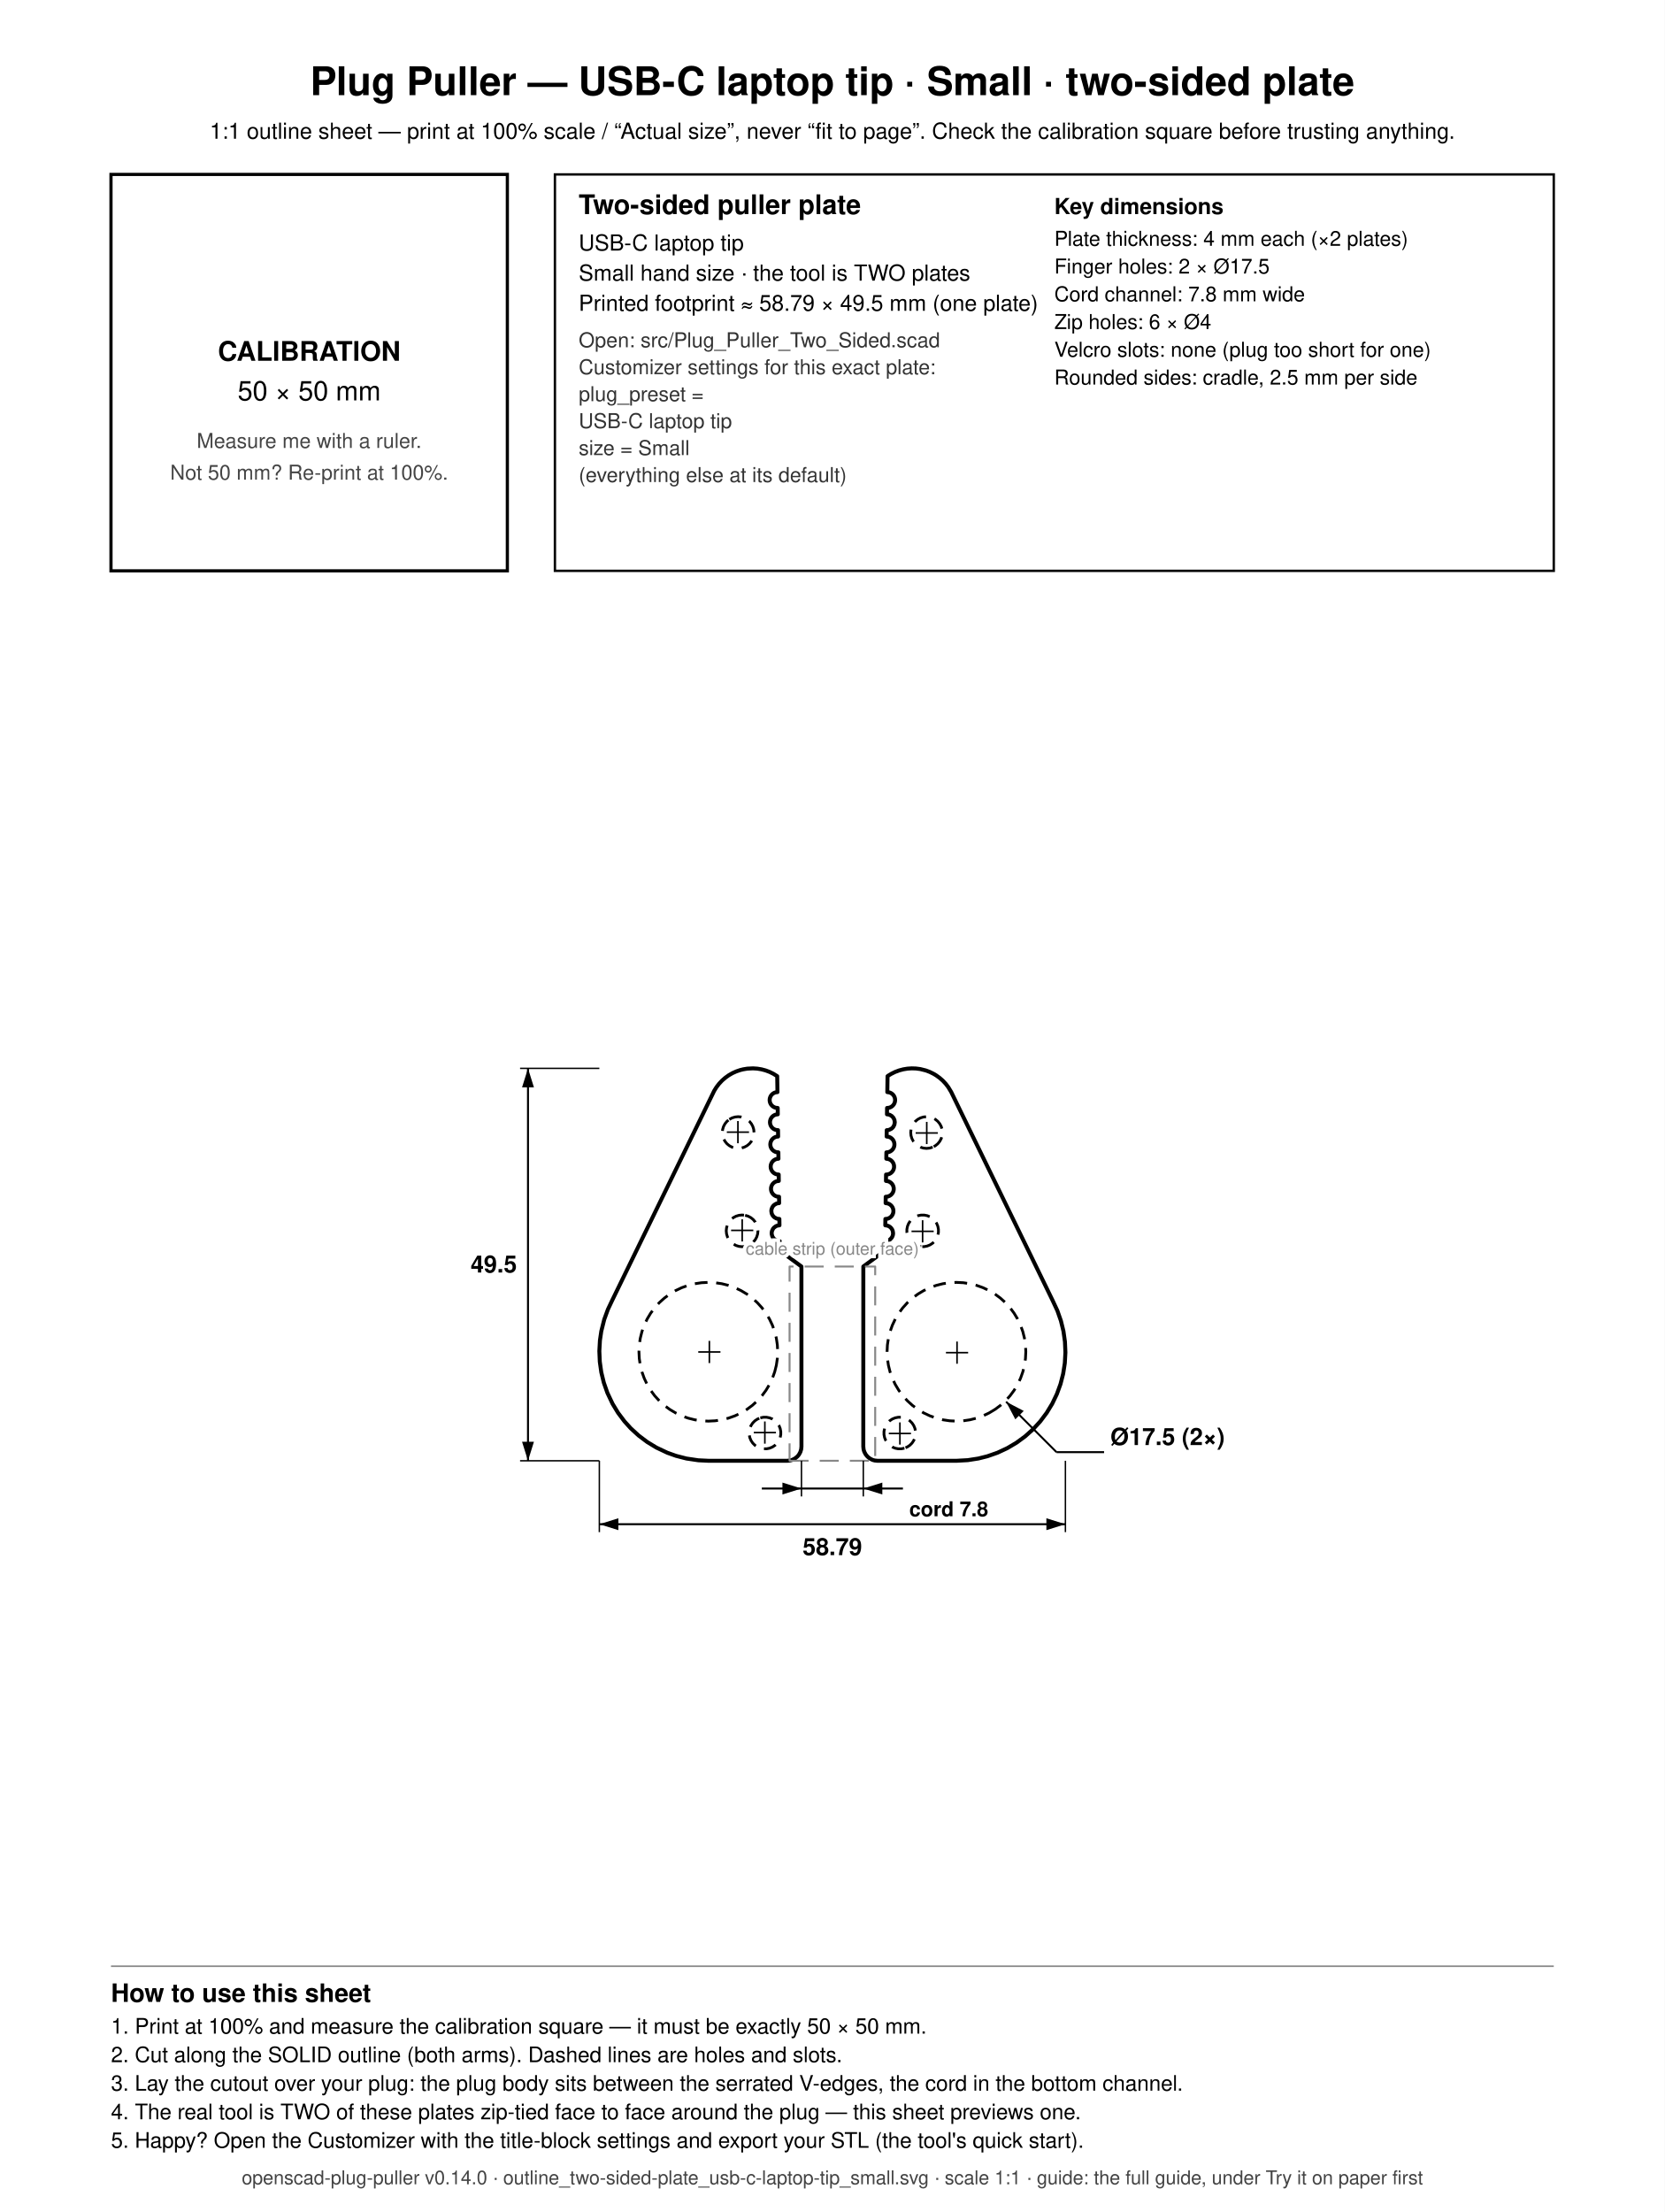
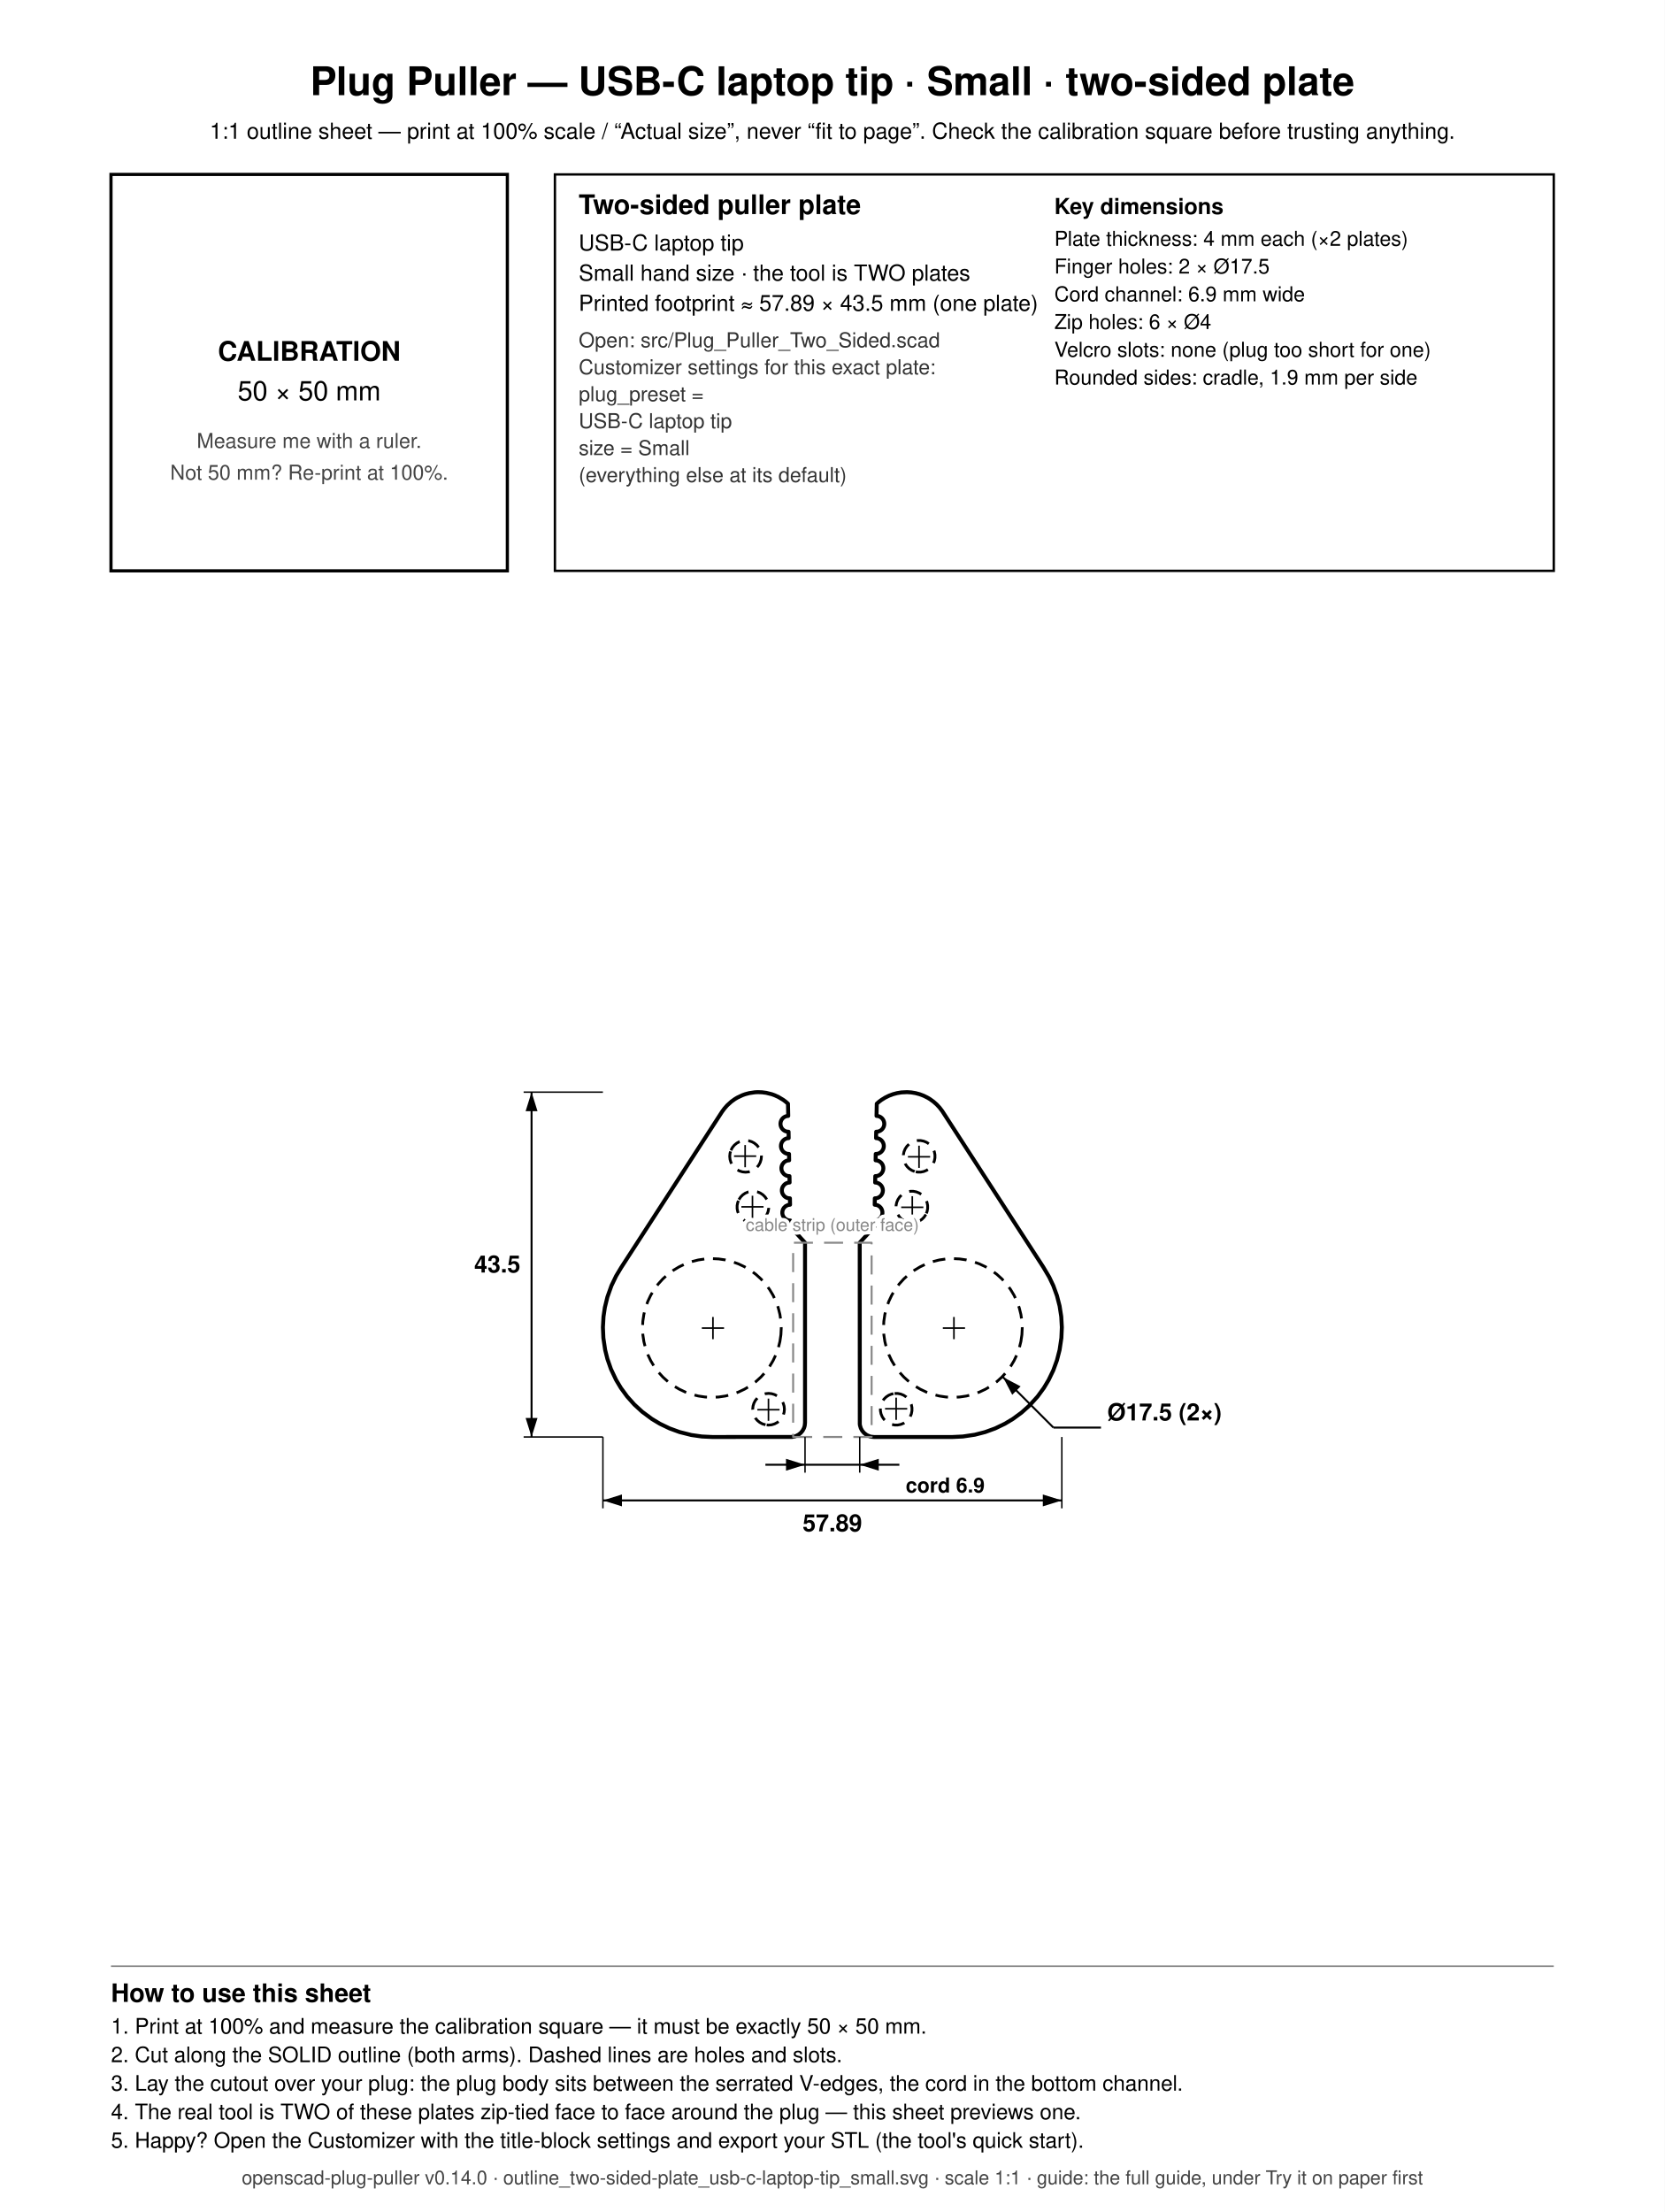
<svg xmlns="http://www.w3.org/2000/svg" width="210mm" height="279mm" viewBox="0 0 210 279">
  <rect x="0" y="0" width="210" height="279" fill="white" />
  <text x="105.000" y="12.000" font-family="Helvetica, Arial, sans-serif" font-size="5" font-weight="bold" text-anchor="middle" fill="black">Plug Puller — USB-C laptop tip · Small · two-sided plate</text>
  <text x="105.000" y="17.500" font-family="Helvetica, Arial, sans-serif" font-size="2.8" font-weight="normal" text-anchor="middle" fill="black">1:1 outline sheet — print at 100% scale / “Actual size”, never “fit to page”. Check the calibration square before trusting anything.</text>
  <rect x="14" y="22" width="50" height="50" fill="none" stroke="black" stroke-width="0.4" />
  <text x="39.000" y="45.500" font-family="Helvetica, Arial, sans-serif" font-size="3.4" font-weight="bold" text-anchor="middle" fill="black">CALIBRATION</text>
  <text x="39.000" y="50.500" font-family="Helvetica, Arial, sans-serif" font-size="3.4" font-weight="normal" text-anchor="middle" fill="black">50 × 50 mm</text>
  <text x="39.000" y="56.500" font-family="Helvetica, Arial, sans-serif" font-size="2.6" font-weight="normal" text-anchor="middle" fill="#444444">Measure me with a ruler.</text>
  <text x="39.000" y="60.500" font-family="Helvetica, Arial, sans-serif" font-size="2.6" font-weight="normal" text-anchor="middle" fill="#444444">Not 50 mm? Re-print at 100%.</text>
  <rect x="70" y="22" width="126" height="50" fill="none" stroke="black" stroke-width="0.3" />
  <text x="73.000" y="27.000" font-family="Helvetica, Arial, sans-serif" font-size="3.4" font-weight="bold" text-anchor="start" fill="black">Two-sided puller plate</text>
  <text x="73.000" y="31.600" font-family="Helvetica, Arial, sans-serif" font-size="2.8" font-weight="normal" text-anchor="start" fill="black">USB-C laptop tip</text>
  <text x="73.000" y="35.400" font-family="Helvetica, Arial, sans-serif" font-size="2.8" font-weight="normal" text-anchor="start" fill="black">Small hand size · the tool is TWO plates</text>
-   <text x="73.000" y="39.200" font-family="Helvetica, Arial, sans-serif" font-size="2.8" font-weight="normal" text-anchor="start" fill="black">Printed footprint ≈ 58.79 × 49.5 mm (one plate)</text>
+   <text x="73.000" y="39.200" font-family="Helvetica, Arial, sans-serif" font-size="2.8" font-weight="normal" text-anchor="start" fill="black">Printed footprint ≈ 57.89 × 43.5 mm (one plate)</text>
  <text x="73.000" y="43.800" font-family="Helvetica, Arial, sans-serif" font-size="2.6" font-weight="normal" text-anchor="start" fill="#333333">Open: src/Plug_Puller_Two_Sided.scad</text>
  <text x="73.000" y="47.200" font-family="Helvetica, Arial, sans-serif" font-size="2.6" font-weight="normal" text-anchor="start" fill="#333333">Customizer settings for this exact plate:</text>
  <text x="73.000" y="50.600" font-family="Helvetica, Arial, sans-serif" font-size="2.6" font-weight="normal" text-anchor="start" fill="#333333">  plug_preset =</text>
  <text x="73.000" y="54.000" font-family="Helvetica, Arial, sans-serif" font-size="2.6" font-weight="normal" text-anchor="start" fill="#333333">      USB-C laptop tip</text>
  <text x="73.000" y="57.400" font-family="Helvetica, Arial, sans-serif" font-size="2.6" font-weight="normal" text-anchor="start" fill="#333333">  size = Small</text>
  <text x="73.000" y="60.800" font-family="Helvetica, Arial, sans-serif" font-size="2.6" font-weight="normal" text-anchor="start" fill="#333333">  (everything else at its default)</text>
  <text x="133.000" y="27.000" font-family="Helvetica, Arial, sans-serif" font-size="2.8" font-weight="bold" text-anchor="start" fill="black">Key dimensions</text>
  <text x="133.000" y="31.000" font-family="Helvetica, Arial, sans-serif" font-size="2.6" font-weight="normal" text-anchor="start" fill="black">Plate thickness: 4 mm each (×2 plates)</text>
  <text x="133.000" y="34.500" font-family="Helvetica, Arial, sans-serif" font-size="2.6" font-weight="normal" text-anchor="start" fill="black">Finger holes: 2 × Ø17.5</text>
-   <text x="133.000" y="38.000" font-family="Helvetica, Arial, sans-serif" font-size="2.6" font-weight="normal" text-anchor="start" fill="black">Cord channel: 7.8 mm wide</text>
+   <text x="133.000" y="38.000" font-family="Helvetica, Arial, sans-serif" font-size="2.6" font-weight="normal" text-anchor="start" fill="black">Cord channel: 6.9 mm wide</text>
  <text x="133.000" y="41.500" font-family="Helvetica, Arial, sans-serif" font-size="2.6" font-weight="normal" text-anchor="start" fill="black">Zip holes: 6 × Ø4</text>
  <text x="133.000" y="45.000" font-family="Helvetica, Arial, sans-serif" font-size="2.6" font-weight="normal" text-anchor="start" fill="black">Velcro slots: none (plug too short for one)</text>
-   <text x="133.000" y="48.500" font-family="Helvetica, Arial, sans-serif" font-size="2.6" font-weight="normal" text-anchor="start" fill="black">Rounded sides: cradle, 2.5 mm per side</text>
+   <text x="133.000" y="48.500" font-family="Helvetica, Arial, sans-serif" font-size="2.6" font-weight="normal" text-anchor="start" fill="black">Rounded sides: cradle, 1.9 mm per side</text>
  <line x1="14.000" y1="248.000" x2="196.000" y2="248.000" stroke="#888888" stroke-width="0.2" />
  <text x="14.000" y="252.500" font-family="Helvetica, Arial, sans-serif" font-size="3.2" font-weight="bold" text-anchor="start" fill="black">How to use this sheet</text>
  <text x="14.000" y="256.500" font-family="Helvetica, Arial, sans-serif" font-size="2.7" font-weight="normal" text-anchor="start" fill="black">1. Print at 100% and measure the calibration square — it must be exactly 50 × 50 mm.</text>
  <text x="14.000" y="260.100" font-family="Helvetica, Arial, sans-serif" font-size="2.7" font-weight="normal" text-anchor="start" fill="black">2. Cut along the SOLID outline (both arms). Dashed lines are holes and slots.</text>
  <text x="14.000" y="263.700" font-family="Helvetica, Arial, sans-serif" font-size="2.7" font-weight="normal" text-anchor="start" fill="black">3. Lay the cutout over your plug: the plug body sits between the serrated V-edges, the cord in the bottom channel.</text>
  <text x="14.000" y="267.300" font-family="Helvetica, Arial, sans-serif" font-size="2.7" font-weight="normal" text-anchor="start" fill="black">4. The real tool is TWO of these plates zip-tied face to face around the plug — this sheet previews one.</text>
  <text x="14.000" y="270.900" font-family="Helvetica, Arial, sans-serif" font-size="2.7" font-weight="normal" text-anchor="start" fill="black">5. Happy? Open the Customizer with the title-block settings and export your STL (the tool's quick start).</text>
  <text x="105.000" y="275.500" font-family="Helvetica, Arial, sans-serif" font-size="2.4" font-weight="normal" text-anchor="middle" fill="#444444">openscad-plug-puller v0.14.0 · outline_two-sided-plate_usb-c-laptop-tip_small.svg · scale 1:1 · guide: the full guide, under Try it on paper first</text>
-   <path d="M 97.261 150.046 L 97.261 149.850 L 97.299 149.658 L 97.374 149.476 L 97.483 149.313 L 97.622 149.175 L 97.785 149.066 L 97.966 148.991 L 98.241 148.949 L 98.229 148.147 L 98.019 148.129 L 97.831 148.072 L 97.658 147.979 L 97.507 147.855 L 97.382 147.703 L 97.290 147.531 L 97.233 147.343 L 97.214 147.148 L 97.233 146.953 L 97.290 146.765 L 97.382 146.592 L 97.507 146.441 L 97.658 146.316 L 97.831 146.224 L 98.019 146.167 L 98.198 146.149 L 98.186 145.347 L 97.976 145.329 L 97.788 145.272 L 97.616 145.179 L 97.464 145.055 L 97.340 144.903 L 97.247 144.731 L 97.190 144.543 L 97.171 144.348 L 97.190 144.153 L 97.247 143.965 L 97.340 143.792 L 97.464 143.641 L 97.616 143.516 L 97.788 143.424 L 97.976 143.367 L 98.156 143.349 L 98.144 142.547 L 97.933 142.529 L 97.746 142.472 L 97.573 142.379 L 97.421 142.255 L 97.297 142.103 L 97.205 141.931 L 97.148 141.743 L 97.128 141.548 L 97.148 141.353 L 97.205 141.165 L 97.297 140.992 L 97.421 140.841 L 97.573 140.716 L 97.746 140.624 L 97.933 140.567 L 98.113 140.549 L 98.101 139.747 L 97.891 139.729 L 97.703 139.672 L 97.530 139.579 L 97.379 139.455 L 97.254 139.303 L 97.162 139.131 L 97.105 138.943 L 97.086 138.748 L 97.105 138.553 L 97.162 138.365 L 97.254 138.192 L 97.379 138.041 L 97.530 137.916 L 97.703 137.824 L 97.891 137.767 L 98.071 137.749 L 98.040 135.737 L 97.569 135.443 L 97.085 135.204 L 96.580 135.014 L 96.059 134.875 L 95.527 134.787 L 94.988 134.752 L 94.273 134.787 L 93.741 134.875 L 93.389 134.963 L 92.879 135.137 L 92.387 135.359 L 91.920 135.629 L 91.482 135.944 L 91.076 136.299 L 90.708 136.693 L 90.380 137.121 L 90.090 137.588 L 77.228 164.007 L 76.684 165.156 L 76.222 166.423 L 75.851 167.903 L 75.679 169.063 L 75.604 170.410 L 75.662 171.757 L 75.851 173.093 L 76.171 174.403 L 76.617 175.676 L 77.269 177.055 L 77.970 178.208 L 78.780 179.286 L 79.568 180.155 L 80.562 181.067 L 81.640 181.878 L 82.792 182.579 L 84.171 183.231 L 85.275 183.626 L 86.582 183.962 L 88.091 184.186 L 89.394 184.248 L 99.300 184.248 L 99.651 184.213 L 99.823 184.170 L 99.989 184.111 L 100.300 183.944 L 100.573 183.721 L 100.691 183.590 L 100.797 183.448 L 100.963 183.137 L 101.065 182.799 L 101.100 182.448 L 101.095 159.769 L 101.091 159.738 L 98.375 157.748 L 98.357 156.547 L 98.244 156.543 L 98.051 156.505 L 97.786 156.379 L 97.569 156.182 L 97.418 155.931 L 97.346 155.646 L 97.346 155.450 L 97.385 155.258 L 97.510 154.992 L 97.634 154.841 L 97.870 154.666 L 98.051 154.591 L 98.326 154.549 L 98.314 153.747 L 98.104 153.729 L 97.916 153.672 L 97.665 153.521 L 97.526 153.382 L 97.417 153.219 L 97.342 153.038 L 97.299 152.748 L 97.318 152.553 L 97.417 152.276 L 97.526 152.113 L 97.665 151.975 L 97.916 151.824 L 98.104 151.767 L 98.284 151.749 L 98.272 150.947 L 98.158 150.943 L 97.966 150.905 L 97.785 150.830 L 97.622 150.721 L 97.483 150.582 L 97.374 150.419 L 97.299 150.238 L 97.261 150.046 Z" fill="none" stroke="black" stroke-width="0.5" stroke-linejoin="round" />
-   <path d="M 95.911 178.837 L 96.304 178.758 L 96.696 178.758 L 97.080 178.834 L 97.443 178.984 L 97.769 179.202 L 98.046 179.479 L 98.264 179.805 L 98.414 180.167 L 98.490 180.552 L 98.490 180.944 L 98.414 181.328 L 98.264 181.690 L 98.046 182.016 L 97.769 182.294 L 97.443 182.511 L 97.080 182.661 L 96.696 182.738 L 96.304 182.738 L 95.920 182.661 L 95.557 182.511 L 95.231 182.294 L 94.954 182.016 L 94.736 181.690 L 94.586 181.328 L 94.510 180.944 L 94.510 180.552 L 94.586 180.167 L 94.736 179.805 L 94.954 179.479 L 95.231 179.202 L 95.557 178.984 L 95.911 178.837 Z" fill="none" stroke="black" stroke-width="0.35" stroke-linejoin="round" stroke-dasharray="1.6,1.1" />
-   <path d="M 92.001 141.190 L 92.353 141.000 L 92.728 140.887 L 93.119 140.848 L 93.509 140.887 L 93.884 141.000 L 94.230 141.185 L 94.533 141.434 L 94.781 141.737 L 94.966 142.083 L 95.080 142.458 L 95.118 142.848 L 95.080 143.238 L 94.966 143.613 L 94.781 143.959 L 94.533 144.262 L 94.230 144.511 L 93.884 144.695 L 93.509 144.809 L 93.119 144.848 L 92.728 144.809 L 92.353 144.695 L 92.008 144.511 L 91.705 144.262 L 91.456 143.959 L 91.271 143.613 L 91.157 143.238 L 91.119 142.848 L 91.157 142.458 L 91.271 142.083 L 91.456 141.737 L 91.705 141.434 L 92.001 141.190 Z" fill="none" stroke="black" stroke-width="0.35" stroke-linejoin="round" stroke-dasharray="1.6,1.1" />
-   <path d="M 93.994 153.285 L 94.377 153.400 L 94.723 153.585 L 95.026 153.834 L 95.275 154.137 L 95.459 154.483 L 95.573 154.858 L 95.612 155.248 L 95.573 155.638 L 95.459 156.013 L 95.275 156.359 L 95.026 156.662 L 94.723 156.911 L 94.377 157.095 L 94.002 157.209 L 93.612 157.248 L 93.222 157.209 L 92.847 157.095 L 92.501 156.911 L 92.198 156.662 L 91.949 156.359 L 91.764 156.013 L 91.651 155.638 L 91.612 155.248 L 91.651 154.858 L 91.764 154.483 L 91.949 154.137 L 92.198 153.834 L 92.501 153.585 L 92.847 153.400 L 93.222 153.287 L 93.612 153.248 L 93.994 153.285 Z" fill="none" stroke="black" stroke-width="0.35" stroke-linejoin="round" stroke-dasharray="1.6,1.1" />
-   <path d="M 97.932 172.201 L 97.724 173.034 L 97.435 173.843 L 97.068 174.619 L 96.627 175.356 L 96.116 176.046 L 95.540 176.682 L 94.904 177.259 L 94.214 177.771 L 93.478 178.213 L 92.702 178.580 L 91.893 178.870 L 91.061 179.079 L 90.211 179.205 L 89.354 179.248 L 88.496 179.206 L 87.647 179.080 L 86.814 178.872 L 86.005 178.583 L 85.229 178.216 L 84.492 177.775 L 83.802 177.264 L 83.166 176.687 L 82.589 176.052 L 82.077 175.362 L 81.635 174.626 L 81.268 173.850 L 80.978 173.041 L 80.769 172.208 L 80.643 171.359 L 80.600 170.502 L 80.642 169.644 L 80.768 168.794 L 80.976 167.961 L 81.265 167.153 L 81.632 166.376 L 82.073 165.640 L 82.584 164.950 L 83.160 164.313 L 83.796 163.736 L 84.486 163.225 L 85.222 162.783 L 85.998 162.415 L 86.807 162.126 L 87.639 161.917 L 88.489 161.791 L 89.346 161.748 L 90.204 161.790 L 91.053 161.915 L 91.886 162.124 L 92.695 162.413 L 93.471 162.779 L 94.208 163.221 L 94.898 163.732 L 95.534 164.308 L 96.111 164.944 L 96.623 165.634 L 97.065 166.370 L 97.432 167.146 L 97.722 167.954 L 97.931 168.787 L 98.057 169.637 L 98.100 170.494 L 98.058 171.352 L 97.932 172.201 Z" fill="none" stroke="black" stroke-width="0.35" stroke-linejoin="round" stroke-dasharray="1.6,1.1" />
-   <path d="M 112.506 140.775 L 112.254 140.624 L 112.067 140.567 L 111.887 140.549 L 111.899 139.747 L 112.109 139.729 L 112.297 139.672 L 112.470 139.579 L 112.621 139.455 L 112.746 139.303 L 112.838 139.131 L 112.895 138.943 L 112.914 138.748 L 112.895 138.553 L 112.838 138.365 L 112.746 138.192 L 112.621 138.041 L 112.470 137.916 L 112.297 137.824 L 112.109 137.767 L 111.929 137.749 L 111.960 135.737 L 112.120 135.629 L 112.431 135.443 L 112.915 135.204 L 113.420 135.014 L 113.941 134.875 L 114.473 134.787 L 115.012 134.752 L 115.551 134.770 L 116.086 134.841 L 116.780 135.014 L 117.285 135.204 L 117.769 135.443 L 118.080 135.629 L 118.518 135.944 L 118.924 136.299 L 119.292 136.693 L 119.620 137.121 L 119.985 137.726 L 132.772 164.007 L 133.383 165.319 L 133.829 166.592 L 134.149 167.903 L 134.338 169.238 L 134.396 170.586 L 134.321 171.933 L 134.114 173.266 L 133.778 174.573 L 133.316 175.840 L 132.731 177.055 L 132.030 178.208 L 131.220 179.286 L 130.307 180.280 L 129.302 181.179 L 128.213 181.976 L 127.052 182.662 L 125.829 183.231 L 124.556 183.677 L 123.418 183.962 L 122.085 184.169 L 120.694 184.246 L 110.700 184.248 L 110.349 184.213 L 110.177 184.170 L 110.011 184.111 L 109.700 183.944 L 109.427 183.721 L 109.203 183.448 L 109.037 183.137 L 108.978 182.970 L 108.935 182.799 L 108.900 182.448 L 108.905 159.769 L 108.909 159.738 L 111.625 157.748 L 111.643 156.547 L 111.756 156.543 L 111.949 156.505 L 112.130 156.430 L 112.293 156.321 L 112.490 156.103 L 112.582 155.931 L 112.639 155.743 L 112.658 155.548 L 112.615 155.258 L 112.540 155.076 L 112.431 154.913 L 112.293 154.775 L 112.130 154.666 L 111.949 154.591 L 111.674 154.549 L 111.686 153.747 L 111.799 153.743 L 111.991 153.705 L 112.172 153.630 L 112.335 153.521 L 112.474 153.382 L 112.583 153.219 L 112.658 153.038 L 112.696 152.846 L 112.696 152.650 L 112.658 152.458 L 112.583 152.276 L 112.474 152.113 L 112.335 151.975 L 112.172 151.866 L 111.991 151.791 L 111.716 151.749 L 111.728 150.947 L 111.842 150.943 L 112.034 150.905 L 112.215 150.830 L 112.378 150.721 L 112.517 150.582 L 112.626 150.419 L 112.701 150.238 L 112.739 150.046 L 112.739 149.850 L 112.701 149.658 L 112.626 149.476 L 112.517 149.313 L 112.378 149.175 L 112.215 149.066 L 112.034 148.991 L 111.759 148.949 L 111.771 148.147 L 111.884 148.143 L 112.077 148.105 L 112.258 148.030 L 112.421 147.921 L 112.559 147.782 L 112.668 147.619 L 112.743 147.438 L 112.781 147.246 L 112.781 147.050 L 112.743 146.858 L 112.668 146.676 L 112.559 146.513 L 112.421 146.375 L 112.258 146.266 L 112.077 146.191 L 111.802 146.149 L 111.814 145.347 L 111.927 145.343 L 112.119 145.305 L 112.300 145.230 L 112.463 145.121 L 112.602 144.982 L 112.711 144.819 L 112.786 144.638 L 112.824 144.446 L 112.824 144.250 L 112.786 144.058 L 112.711 143.876 L 112.602 143.713 L 112.463 143.575 L 112.300 143.466 L 112.119 143.391 L 111.844 143.349 L 111.856 142.547 L 111.970 142.543 L 112.162 142.505 L 112.427 142.379 L 112.579 142.255 L 112.703 142.103 L 112.828 141.838 L 112.872 141.548 L 112.828 141.258 L 112.703 140.992 L 112.506 140.775 Z" fill="none" stroke="black" stroke-width="0.5" stroke-linejoin="round" />
-   <path d="M 114.089 182.659 L 113.696 182.738 L 113.304 182.738 L 112.920 182.661 L 112.557 182.511 L 112.231 182.294 L 111.954 182.016 L 111.736 181.690 L 111.586 181.328 L 111.510 180.944 L 111.510 180.552 L 111.586 180.167 L 111.736 179.805 L 111.954 179.479 L 112.231 179.202 L 112.557 178.984 L 112.920 178.834 L 113.304 178.758 L 113.696 178.758 L 114.080 178.834 L 114.443 178.984 L 114.769 179.202 L 115.046 179.479 L 115.264 179.805 L 115.414 180.167 L 115.490 180.552 L 115.490 180.944 L 115.414 181.328 L 115.264 181.690 L 115.046 182.016 L 114.769 182.294 L 114.443 182.511 L 114.089 182.659 Z" fill="none" stroke="black" stroke-width="0.35" stroke-linejoin="round" stroke-dasharray="1.6,1.1" />
-   <path d="M 125.526 177.762 L 124.778 178.213 L 124.002 178.580 L 123.193 178.870 L 122.361 179.079 L 121.511 179.205 L 120.654 179.248 L 119.796 179.206 L 118.947 179.080 L 118.114 178.872 L 117.305 178.583 L 116.529 178.216 L 115.792 177.775 L 115.102 177.264 L 114.466 176.687 L 113.889 176.052 L 113.377 175.362 L 112.935 174.626 L 112.568 173.850 L 112.278 173.041 L 112.069 172.208 L 111.943 171.359 L 111.900 170.502 L 111.942 169.644 L 112.068 168.794 L 112.276 167.961 L 112.565 167.153 L 112.932 166.376 L 113.373 165.640 L 113.884 164.950 L 114.460 164.313 L 115.096 163.736 L 115.786 163.225 L 116.522 162.783 L 117.298 162.415 L 118.107 162.126 L 118.939 161.917 L 119.789 161.791 L 120.646 161.748 L 121.504 161.790 L 122.353 161.915 L 123.186 162.124 L 123.995 162.413 L 124.771 162.779 L 125.508 163.221 L 126.198 163.732 L 126.834 164.308 L 127.411 164.944 L 127.923 165.634 L 128.365 166.370 L 128.732 167.146 L 129.022 167.954 L 129.231 168.787 L 129.357 169.637 L 129.400 170.494 L 129.358 171.352 L 129.232 172.201 L 129.024 173.034 L 128.735 173.843 L 128.368 174.619 L 127.927 175.356 L 127.416 176.046 L 126.840 176.682 L 126.204 177.259 L 125.526 177.762 Z" fill="none" stroke="black" stroke-width="0.35" stroke-linejoin="round" stroke-dasharray="1.6,1.1" />
-   <path d="M 116.198 157.238 L 115.808 157.161 L 115.445 157.011 L 115.119 156.794 L 114.842 156.516 L 114.624 156.190 L 114.474 155.828 L 114.398 155.444 L 114.398 155.052 L 114.474 154.667 L 114.624 154.305 L 114.842 153.979 L 115.119 153.702 L 115.445 153.484 L 115.808 153.334 L 116.192 153.258 L 116.584 153.258 L 116.969 153.334 L 117.331 153.484 L 117.657 153.702 L 117.934 153.979 L 118.152 154.305 L 118.302 154.667 L 118.378 155.052 L 118.378 155.444 L 118.302 155.828 L 118.152 156.190 L 117.934 156.516 L 117.657 156.794 L 117.331 157.011 L 116.969 157.161 L 116.584 157.238 L 116.198 157.238 Z" fill="none" stroke="black" stroke-width="0.35" stroke-linejoin="round" stroke-dasharray="1.6,1.1" />
-   <path d="M 117.654 144.692 L 117.272 144.809 L 116.881 144.848 L 116.491 144.809 L 116.116 144.695 L 115.770 144.511 L 115.467 144.262 L 115.219 143.959 L 115.034 143.613 L 114.920 143.238 L 114.882 142.848 L 114.920 142.458 L 115.034 142.083 L 115.219 141.737 L 115.467 141.434 L 115.770 141.185 L 116.116 141.000 L 116.491 140.887 L 116.881 140.848 L 117.272 140.887 L 117.647 141.000 L 117.992 141.185 L 118.295 141.434 L 118.544 141.737 L 118.729 142.083 L 118.843 142.458 L 118.881 142.848 L 118.843 143.238 L 118.729 143.613 L 118.544 143.959 L 118.295 144.262 L 117.992 144.511 L 117.654 144.692 Z" fill="none" stroke="black" stroke-width="0.35" stroke-linejoin="round" stroke-dasharray="1.6,1.1" />
-   <line x1="95.082" y1="180.690" x2="97.882" y2="180.690" stroke="black" stroke-width="0.2" />
-   <line x1="96.482" y1="179.290" x2="96.482" y2="182.090" stroke="black" stroke-width="0.2" />
-   <line x1="91.685" y1="142.798" x2="94.485" y2="142.798" stroke="black" stroke-width="0.2" />
-   <line x1="93.085" y1="141.398" x2="93.085" y2="144.198" stroke="black" stroke-width="0.2" />
-   <line x1="92.224" y1="155.188" x2="95.024" y2="155.188" stroke="black" stroke-width="0.2" />
-   <line x1="93.624" y1="153.788" x2="93.624" y2="156.588" stroke="black" stroke-width="0.2" />
-   <line x1="88.082" y1="170.524" x2="90.882" y2="170.524" stroke="black" stroke-width="0.2" />
-   <line x1="89.482" y1="169.124" x2="89.482" y2="171.924" stroke="black" stroke-width="0.2" />
-   <line x1="112.118" y1="180.806" x2="114.918" y2="180.806" stroke="black" stroke-width="0.2" />
-   <line x1="113.518" y1="179.406" x2="113.518" y2="182.206" stroke="black" stroke-width="0.2" />
-   <line x1="119.325" y1="170.609" x2="122.125" y2="170.609" stroke="black" stroke-width="0.2" />
-   <line x1="120.725" y1="169.209" x2="120.725" y2="172.009" stroke="black" stroke-width="0.2" />
-   <line x1="114.982" y1="155.308" x2="117.782" y2="155.308" stroke="black" stroke-width="0.2" />
-   <line x1="116.382" y1="153.908" x2="116.382" y2="156.708" stroke="black" stroke-width="0.2" />
-   <line x1="115.505" y1="142.904" x2="118.305" y2="142.904" stroke="black" stroke-width="0.2" />
-   <line x1="116.905" y1="141.504" x2="116.905" y2="144.304" stroke="black" stroke-width="0.2" />
-   <path d="M 99.600 184.248 L 110.400 184.248 L 110.400 159.748 L 99.600 159.748 Z" fill="none" stroke="#888888" stroke-width="0.25" stroke-linejoin="round" stroke-dasharray="2.4,1.4" />
-   <text x="105.000" y="158.248" font-family="Helvetica, Arial, sans-serif" font-size="2.2" font-weight="normal" text-anchor="middle" fill="#888888" paint-order="stroke" stroke="white" stroke-width="0.9">cable strip (outer face)</text>
-   <line x1="75.604" y1="134.752" x2="65.604" y2="134.752" stroke="black" stroke-width="0.18" />
-   <line x1="75.604" y1="184.248" x2="65.604" y2="184.248" stroke="black" stroke-width="0.18" />
-   <line x1="66.604" y1="134.752" x2="66.604" y2="184.248" stroke="black" stroke-width="0.25" />
-   <polygon points="66.604,134.752 67.354,137.152 65.854,137.152" fill="black" />
-   <polygon points="66.604,184.248 65.854,181.848 67.354,181.848" fill="black" />
-   <text x="65.204" y="160.500" font-family="Helvetica, Arial, sans-serif" font-size="3" font-weight="bold" text-anchor="end" fill="black" paint-order="stroke" stroke="white" stroke-width="0.9">49.5</text>
-   <line x1="75.604" y1="184.248" x2="75.604" y2="193.248" stroke="black" stroke-width="0.18" />
-   <line x1="134.396" y1="184.248" x2="134.396" y2="193.248" stroke="black" stroke-width="0.18" />
-   <line x1="75.604" y1="192.248" x2="134.396" y2="192.248" stroke="black" stroke-width="0.25" />
-   <polygon points="75.604,192.248 78.004,191.498 78.004,192.998" fill="black" />
-   <polygon points="134.396,192.248 131.996,192.998 131.996,191.498" fill="black" />
-   <text x="105.000" y="196.148" font-family="Helvetica, Arial, sans-serif" font-size="3" font-weight="bold" text-anchor="middle" fill="black" paint-order="stroke" stroke="white" stroke-width="0.9">58.79</text>
-   <line x1="101.100" y1="184.248" x2="101.100" y2="188.748" stroke="black" stroke-width="0.18" />
-   <line x1="108.900" y1="184.248" x2="108.900" y2="188.748" stroke="black" stroke-width="0.18" />
-   <line x1="96.100" y1="187.748" x2="113.900" y2="187.748" stroke="black" stroke-width="0.25" />
-   <polygon points="101.100,187.748 98.700,188.498 98.700,186.998" fill="black" />
-   <polygon points="108.900,187.748 111.300,186.998 111.300,188.498" fill="black" />
-   <text x="114.700" y="191.248" font-family="Helvetica, Arial, sans-serif" font-size="2.6" font-weight="bold" text-anchor="start" fill="black" paint-order="stroke" stroke="white" stroke-width="0.9">cord 7.8</text>
-   <line x1="126.911" y1="176.796" x2="133.275" y2="183.160" stroke="black" stroke-width="0.25" />
-   <polygon points="126.911,176.796 129.139,177.962 128.078,179.023" fill="black" />
-   <line x1="133.275" y1="183.160" x2="139.275" y2="183.160" stroke="black" stroke-width="0.25" />
-   <text x="140.075" y="182.260" font-family="Helvetica, Arial, sans-serif" font-size="3" font-weight="bold" text-anchor="start" fill="black" paint-order="stroke" stroke="white" stroke-width="0.9">Ø17.5 (2×)</text>
+   <path d="M 99.127 152.116 L 98.910 152.313 L 98.801 152.476 L 98.726 152.658 L 98.688 152.850 L 98.688 153.046 L 98.726 153.238 L 98.801 153.419 L 98.976 153.655 L 99.212 153.830 L 99.488 153.929 L 99.704 153.947 L 99.720 154.748 L 101.550 156.738 L 101.550 179.448 L 101.515 179.799 L 101.472 179.970 L 101.413 180.137 L 101.247 180.448 L 101.023 180.721 L 100.750 180.944 L 100.439 181.111 L 100.273 181.170 L 99.926 181.239 L 89.844 181.248 L 88.541 181.186 L 87.205 180.997 L 85.725 180.626 L 84.458 180.163 L 83.242 179.579 L 82.237 178.976 L 81.012 178.067 L 80.018 177.155 L 79.118 176.150 L 78.322 175.061 L 77.719 174.055 L 77.067 172.676 L 76.621 171.403 L 76.336 170.266 L 76.112 168.757 L 76.054 167.410 L 76.129 166.063 L 76.301 164.903 L 76.621 163.592 L 77.134 162.156 L 77.719 160.940 L 78.351 159.886 L 91.071 140.240 L 91.371 139.830 L 91.727 139.424 L 92.257 138.944 L 92.695 138.629 L 93.006 138.443 L 93.654 138.137 L 93.995 138.014 L 94.516 137.875 L 95.224 137.770 L 95.587 137.752 L 96.126 137.770 L 96.661 137.841 L 97.355 138.014 L 97.696 138.137 L 98.188 138.359 L 98.802 138.727 L 99.093 138.944 L 99.400 139.210 L 99.432 140.749 L 99.257 140.767 L 99.070 140.824 L 98.897 140.916 L 98.745 141.041 L 98.621 141.192 L 98.528 141.365 L 98.472 141.553 L 98.452 141.748 L 98.472 141.943 L 98.528 142.131 L 98.621 142.303 L 98.745 142.455 L 98.897 142.579 L 99.070 142.672 L 99.257 142.729 L 99.473 142.747 L 99.489 143.549 L 99.315 143.567 L 99.127 143.624 L 98.954 143.716 L 98.803 143.841 L 98.679 143.992 L 98.586 144.165 L 98.529 144.353 L 98.510 144.548 L 98.529 144.743 L 98.586 144.931 L 98.679 145.103 L 98.803 145.255 L 98.954 145.379 L 99.127 145.472 L 99.315 145.529 L 99.531 145.547 L 99.547 146.349 L 99.373 146.367 L 99.185 146.424 L 99.012 146.516 L 98.861 146.641 L 98.686 146.876 L 98.611 147.058 L 98.572 147.250 L 98.572 147.446 L 98.611 147.638 L 98.686 147.819 L 98.861 148.055 L 99.012 148.179 L 99.185 148.272 L 99.373 148.329 L 99.588 148.347 L 99.605 149.149 L 99.430 149.167 L 99.243 149.224 L 99.070 149.316 L 98.918 149.441 L 98.743 149.676 L 98.668 149.858 L 98.630 150.050 L 98.630 150.246 L 98.668 150.438 L 98.743 150.619 L 98.918 150.855 L 99.070 150.979 L 99.243 151.072 L 99.430 151.129 L 99.646 151.147 L 99.662 151.949 L 99.393 151.991 L 99.127 152.116 Z" fill="none" stroke="black" stroke-width="0.5" stroke-linejoin="round" />
+   <path d="M 93.206 151.313 L 93.428 150.979 L 93.705 150.702 L 94.031 150.484 L 94.393 150.334 L 94.778 150.258 L 95.170 150.258 L 95.554 150.334 L 95.916 150.484 L 96.242 150.702 L 96.519 150.979 L 96.737 151.305 L 96.887 151.667 L 96.964 152.052 L 96.964 152.444 L 96.887 152.828 L 96.737 153.190 L 96.519 153.516 L 96.242 153.794 L 95.916 154.011 L 95.554 154.161 L 95.170 154.238 L 94.778 154.238 L 94.393 154.161 L 94.031 154.011 L 93.705 153.794 L 93.428 153.516 L 93.210 153.190 L 93.060 152.828 L 92.983 152.444 L 92.983 152.052 L 93.060 151.667 L 93.206 151.313 Z" fill="none" stroke="black" stroke-width="0.35" stroke-linejoin="round" stroke-dasharray="1.6,1.1" />
+   <path d="M 96.568 179.710 L 96.185 179.595 L 95.839 179.411 L 95.536 179.162 L 95.287 178.859 L 95.103 178.513 L 94.989 178.138 L 94.950 177.748 L 94.989 177.358 L 95.103 176.983 L 95.287 176.637 L 95.536 176.334 L 95.839 176.085 L 96.185 175.900 L 96.560 175.787 L 96.950 175.748 L 97.340 175.787 L 97.715 175.900 L 98.061 176.085 L 98.364 176.334 L 98.613 176.637 L 98.797 176.983 L 98.911 177.358 L 98.950 177.748 L 98.911 178.138 L 98.797 178.513 L 98.613 178.859 L 98.364 179.162 L 98.061 179.411 L 97.715 179.595 L 97.340 179.709 L 96.950 179.748 L 96.568 179.710 Z" fill="none" stroke="black" stroke-width="0.35" stroke-linejoin="round" stroke-dasharray="1.6,1.1" />
+   <path d="M 92.201 145.091 L 92.388 144.737 L 92.637 144.434 L 92.940 144.185 L 93.286 144.000 L 93.661 143.887 L 94.051 143.848 L 94.441 143.887 L 94.816 144.000 L 95.162 144.185 L 95.465 144.434 L 95.714 144.737 L 95.899 145.083 L 96.012 145.458 L 96.051 145.848 L 96.012 146.238 L 95.899 146.613 L 95.714 146.959 L 95.465 147.262 L 95.162 147.511 L 94.816 147.695 L 94.441 147.809 L 94.051 147.848 L 93.661 147.809 L 93.286 147.695 L 92.940 147.511 L 92.637 147.262 L 92.388 146.959 L 92.204 146.613 L 92.090 146.238 L 92.051 145.848 L 92.090 145.458 L 92.201 145.091 Z" fill="none" stroke="black" stroke-width="0.35" stroke-linejoin="round" stroke-dasharray="1.6,1.1" />
+   <path d="M 98.508 168.352 L 98.382 169.201 L 98.174 170.034 L 97.885 170.843 L 97.518 171.619 L 97.077 172.356 L 96.566 173.046 L 95.990 173.682 L 95.354 174.259 L 94.664 174.771 L 93.928 175.213 L 93.152 175.580 L 92.343 175.870 L 91.511 176.079 L 90.661 176.205 L 89.804 176.248 L 88.946 176.206 L 88.097 176.080 L 87.264 175.872 L 86.455 175.583 L 85.679 175.216 L 84.942 174.775 L 84.252 174.264 L 83.616 173.687 L 83.039 173.052 L 82.527 172.362 L 82.085 171.626 L 81.718 170.850 L 81.428 170.041 L 81.219 169.208 L 81.093 168.359 L 81.050 167.502 L 81.092 166.644 L 81.218 165.794 L 81.426 164.961 L 81.715 164.153 L 82.082 163.376 L 82.523 162.640 L 83.034 161.950 L 83.610 161.313 L 84.246 160.736 L 84.936 160.225 L 85.672 159.783 L 86.448 159.415 L 87.257 159.126 L 88.089 158.917 L 88.939 158.791 L 89.796 158.748 L 90.654 158.790 L 91.503 158.915 L 92.336 159.124 L 93.145 159.413 L 93.921 159.779 L 94.658 160.221 L 95.348 160.732 L 95.984 161.308 L 96.561 161.944 L 97.073 162.634 L 97.515 163.370 L 97.882 164.146 L 98.172 164.954 L 98.381 165.787 L 98.507 166.637 L 98.550 167.494 L 98.508 168.352 Z" fill="none" stroke="black" stroke-width="0.35" stroke-linejoin="round" stroke-dasharray="1.6,1.1" />
+   <path d="M 118.860 140.141 L 131.616 159.833 L 132.364 161.096 L 132.866 162.156 L 133.328 163.423 L 133.664 164.730 L 133.871 166.063 L 133.946 167.410 L 133.888 168.757 L 133.664 170.266 L 133.328 171.573 L 132.866 172.840 L 132.281 174.055 L 131.678 175.061 L 130.882 176.150 L 129.857 177.280 L 128.852 178.179 L 127.763 178.976 L 126.758 179.579 L 125.542 180.163 L 124.275 180.626 L 122.968 180.962 L 121.459 181.186 L 120.156 181.248 L 110.250 181.248 L 109.899 181.213 L 109.727 181.170 L 109.401 181.035 L 109.250 180.944 L 108.977 180.721 L 108.753 180.448 L 108.587 180.137 L 108.485 179.799 L 108.459 179.624 L 108.450 156.738 L 110.280 154.748 L 110.296 153.947 L 110.415 153.943 L 110.607 153.905 L 110.788 153.830 L 110.951 153.721 L 111.090 153.582 L 111.199 153.419 L 111.274 153.238 L 111.312 153.046 L 111.312 152.850 L 111.274 152.658 L 111.199 152.476 L 111.090 152.313 L 110.951 152.175 L 110.788 152.066 L 110.607 151.991 L 110.338 151.949 L 110.354 151.147 L 110.570 151.129 L 110.757 151.072 L 110.930 150.979 L 111.082 150.855 L 111.206 150.703 L 111.299 150.531 L 111.355 150.343 L 111.375 150.148 L 111.355 149.953 L 111.299 149.765 L 111.206 149.592 L 111.082 149.441 L 110.930 149.316 L 110.757 149.224 L 110.570 149.167 L 110.395 149.149 L 110.412 148.347 L 110.627 148.329 L 110.815 148.272 L 110.988 148.179 L 111.139 148.055 L 111.264 147.903 L 111.356 147.731 L 111.413 147.543 L 111.432 147.348 L 111.413 147.153 L 111.356 146.965 L 111.264 146.792 L 111.139 146.641 L 110.988 146.516 L 110.815 146.424 L 110.627 146.367 L 110.453 146.349 L 110.469 145.547 L 110.685 145.529 L 110.873 145.472 L 111.046 145.379 L 111.197 145.255 L 111.321 145.103 L 111.414 144.931 L 111.471 144.743 L 111.490 144.548 L 111.471 144.353 L 111.414 144.165 L 111.321 143.992 L 111.197 143.841 L 111.046 143.716 L 110.873 143.624 L 110.685 143.567 L 110.511 143.549 L 110.527 142.747 L 110.743 142.729 L 110.930 142.672 L 111.103 142.579 L 111.255 142.455 L 111.379 142.303 L 111.472 142.131 L 111.528 141.943 L 111.548 141.748 L 111.528 141.553 L 111.472 141.365 L 111.379 141.192 L 111.255 141.041 L 111.103 140.916 L 110.930 140.824 L 110.743 140.767 L 110.568 140.749 L 110.600 139.210 L 110.907 138.944 L 111.198 138.727 L 111.656 138.443 L 112.140 138.204 L 112.645 138.014 L 113.166 137.875 L 113.698 137.787 L 114.413 137.752 L 114.952 137.787 L 115.484 137.875 L 116.005 138.014 L 116.510 138.204 L 116.994 138.443 L 117.305 138.629 L 117.743 138.944 L 118.149 139.299 L 118.517 139.693 L 118.860 140.141 Z" fill="none" stroke="black" stroke-width="0.5" stroke-linejoin="round" />
+   <path d="M 116.794 153.183 L 116.572 153.516 L 116.295 153.794 L 115.969 154.011 L 115.607 154.161 L 115.222 154.238 L 114.830 154.238 L 114.446 154.161 L 114.084 154.011 L 113.758 153.794 L 113.481 153.516 L 113.263 153.190 L 113.113 152.828 L 113.036 152.444 L 113.036 152.052 L 113.113 151.667 L 113.263 151.305 L 113.481 150.979 L 113.758 150.702 L 114.084 150.484 L 114.446 150.334 L 114.830 150.258 L 115.222 150.258 L 115.607 150.334 L 115.969 150.484 L 116.295 150.702 L 116.572 150.979 L 116.790 151.305 L 116.940 151.667 L 117.017 152.052 L 117.017 152.444 L 116.940 152.828 L 116.794 153.183 Z" fill="none" stroke="black" stroke-width="0.35" stroke-linejoin="round" stroke-dasharray="1.6,1.1" />
+   <path d="M 112.846 175.759 L 113.246 175.758 L 113.630 175.834 L 113.993 175.984 L 114.319 176.202 L 114.596 176.479 L 114.814 176.805 L 114.964 177.167 L 115.040 177.552 L 115.040 177.944 L 114.964 178.328 L 114.814 178.690 L 114.596 179.016 L 114.319 179.294 L 113.993 179.511 L 113.630 179.661 L 113.246 179.738 L 112.854 179.738 L 112.470 179.661 L 112.107 179.511 L 111.781 179.294 L 111.504 179.016 L 111.286 178.690 L 111.136 178.328 L 111.060 177.944 L 111.060 177.552 L 111.136 177.167 L 111.286 176.805 L 111.504 176.479 L 111.781 176.202 L 112.107 175.984 L 112.470 175.834 L 112.846 175.759 Z" fill="none" stroke="black" stroke-width="0.35" stroke-linejoin="round" stroke-dasharray="1.6,1.1" />
+   <path d="M 128.908 168.352 L 128.782 169.201 L 128.574 170.034 L 128.285 170.843 L 127.918 171.619 L 127.477 172.356 L 126.966 173.046 L 126.390 173.682 L 125.754 174.259 L 125.064 174.771 L 124.328 175.213 L 123.552 175.580 L 122.743 175.870 L 121.911 176.079 L 121.061 176.205 L 120.204 176.248 L 119.346 176.206 L 118.497 176.080 L 117.664 175.872 L 116.855 175.583 L 116.079 175.216 L 115.342 174.775 L 114.652 174.264 L 114.016 173.687 L 113.439 173.052 L 112.927 172.362 L 112.485 171.626 L 112.118 170.850 L 111.828 170.041 L 111.619 169.208 L 111.493 168.359 L 111.450 167.502 L 111.492 166.644 L 111.618 165.794 L 111.826 164.961 L 112.115 164.153 L 112.482 163.376 L 112.923 162.640 L 113.434 161.950 L 114.010 161.313 L 114.646 160.736 L 115.336 160.225 L 116.072 159.783 L 116.848 159.415 L 117.657 159.126 L 118.489 158.917 L 119.339 158.791 L 120.196 158.748 L 121.054 158.790 L 121.903 158.915 L 122.736 159.124 L 123.545 159.413 L 124.321 159.779 L 125.058 160.221 L 125.748 160.732 L 126.384 161.308 L 126.961 161.944 L 127.473 162.634 L 127.915 163.370 L 128.282 164.146 L 128.572 164.954 L 128.781 165.787 L 128.907 166.637 L 128.950 167.494 L 128.908 168.352 Z" fill="none" stroke="black" stroke-width="0.35" stroke-linejoin="round" stroke-dasharray="1.6,1.1" />
+   <path d="M 115.377 147.764 L 115.006 147.611 L 114.680 147.394 L 114.403 147.116 L 114.185 146.790 L 114.035 146.428 L 113.959 146.044 L 113.959 145.652 L 114.035 145.267 L 114.185 144.905 L 114.403 144.579 L 114.680 144.302 L 115.006 144.084 L 115.368 143.934 L 115.753 143.858 L 116.145 143.858 L 116.529 143.934 L 116.891 144.084 L 117.217 144.302 L 117.495 144.579 L 117.712 144.905 L 117.862 145.267 L 117.939 145.652 L 117.939 146.044 L 117.862 146.428 L 117.712 146.790 L 117.495 147.116 L 117.217 147.394 L 116.891 147.611 L 116.529 147.761 L 116.145 147.838 L 115.753 147.838 L 115.377 147.764 Z" fill="none" stroke="black" stroke-width="0.35" stroke-linejoin="round" stroke-dasharray="1.6,1.1" />
+   <line x1="93.520" y1="152.219" x2="96.320" y2="152.219" stroke="black" stroke-width="0.2" />
+   <line x1="94.920" y1="150.819" x2="94.920" y2="153.619" stroke="black" stroke-width="0.2" />
+   <line x1="95.538" y1="177.807" x2="98.338" y2="177.807" stroke="black" stroke-width="0.2" />
+   <line x1="96.938" y1="176.407" x2="96.938" y2="179.207" stroke="black" stroke-width="0.2" />
+   <line x1="92.595" y1="145.825" x2="95.395" y2="145.825" stroke="black" stroke-width="0.2" />
+   <line x1="93.995" y1="144.425" x2="93.995" y2="147.225" stroke="black" stroke-width="0.2" />
+   <line x1="88.534" y1="167.511" x2="91.334" y2="167.511" stroke="black" stroke-width="0.2" />
+   <line x1="89.934" y1="166.111" x2="89.934" y2="168.911" stroke="black" stroke-width="0.2" />
+   <line x1="113.680" y1="152.276" x2="116.480" y2="152.276" stroke="black" stroke-width="0.2" />
+   <line x1="115.080" y1="150.876" x2="115.080" y2="153.676" stroke="black" stroke-width="0.2" />
+   <line x1="111.644" y1="177.688" x2="114.444" y2="177.688" stroke="black" stroke-width="0.2" />
+   <line x1="113.044" y1="176.288" x2="113.044" y2="179.088" stroke="black" stroke-width="0.2" />
+   <line x1="118.934" y1="167.511" x2="121.734" y2="167.511" stroke="black" stroke-width="0.2" />
+   <line x1="120.334" y1="166.111" x2="120.334" y2="168.911" stroke="black" stroke-width="0.2" />
+   <line x1="114.531" y1="145.906" x2="117.331" y2="145.906" stroke="black" stroke-width="0.2" />
+   <line x1="115.931" y1="144.506" x2="115.931" y2="147.306" stroke="black" stroke-width="0.2" />
+   <path d="M 100.050 181.248 L 109.950 181.248 L 109.950 156.748 L 100.050 156.748 Z" fill="none" stroke="#888888" stroke-width="0.25" stroke-linejoin="round" stroke-dasharray="2.4,1.4" />
+   <text x="105.000" y="155.248" font-family="Helvetica, Arial, sans-serif" font-size="2.2" font-weight="normal" text-anchor="middle" fill="#888888" paint-order="stroke" stroke="white" stroke-width="0.9">cable strip (outer face)</text>
+   <line x1="76.054" y1="137.752" x2="66.054" y2="137.752" stroke="black" stroke-width="0.18" />
+   <line x1="76.054" y1="181.248" x2="66.054" y2="181.248" stroke="black" stroke-width="0.18" />
+   <line x1="67.054" y1="137.752" x2="67.054" y2="181.248" stroke="black" stroke-width="0.25" />
+   <polygon points="67.054,137.752 67.804,140.152 66.304,140.152" fill="black" />
+   <polygon points="67.054,181.248 66.304,178.848 67.804,178.848" fill="black" />
+   <text x="65.654" y="160.500" font-family="Helvetica, Arial, sans-serif" font-size="3" font-weight="bold" text-anchor="end" fill="black" paint-order="stroke" stroke="white" stroke-width="0.9">43.5</text>
+   <line x1="76.054" y1="181.248" x2="76.054" y2="190.248" stroke="black" stroke-width="0.18" />
+   <line x1="133.946" y1="181.248" x2="133.946" y2="190.248" stroke="black" stroke-width="0.18" />
+   <line x1="76.054" y1="189.248" x2="133.946" y2="189.248" stroke="black" stroke-width="0.25" />
+   <polygon points="76.054,189.248 78.454,188.498 78.454,189.998" fill="black" />
+   <polygon points="133.946,189.248 131.546,189.998 131.546,188.498" fill="black" />
+   <text x="105.000" y="193.148" font-family="Helvetica, Arial, sans-serif" font-size="3" font-weight="bold" text-anchor="middle" fill="black" paint-order="stroke" stroke="white" stroke-width="0.9">57.89</text>
+   <line x1="101.550" y1="181.248" x2="101.550" y2="185.748" stroke="black" stroke-width="0.18" />
+   <line x1="108.450" y1="181.248" x2="108.450" y2="185.748" stroke="black" stroke-width="0.18" />
+   <line x1="96.550" y1="184.748" x2="113.450" y2="184.748" stroke="black" stroke-width="0.25" />
+   <polygon points="101.550,184.748 99.150,185.498 99.150,183.998" fill="black" />
+   <polygon points="108.450,184.748 110.850,183.998 110.850,185.498" fill="black" />
+   <text x="114.250" y="188.248" font-family="Helvetica, Arial, sans-serif" font-size="2.6" font-weight="bold" text-anchor="start" fill="black" paint-order="stroke" stroke="white" stroke-width="0.9">cord 6.9</text>
+   <line x1="126.520" y1="173.697" x2="132.884" y2="180.061" stroke="black" stroke-width="0.25" />
+   <polygon points="126.520,173.697 128.747,174.864 127.687,175.924" fill="black" />
+   <line x1="132.884" y1="180.061" x2="138.884" y2="180.061" stroke="black" stroke-width="0.25" />
+   <text x="139.684" y="179.161" font-family="Helvetica, Arial, sans-serif" font-size="3" font-weight="bold" text-anchor="start" fill="black" paint-order="stroke" stroke="white" stroke-width="0.9">Ø17.5 (2×)</text>
</svg>
